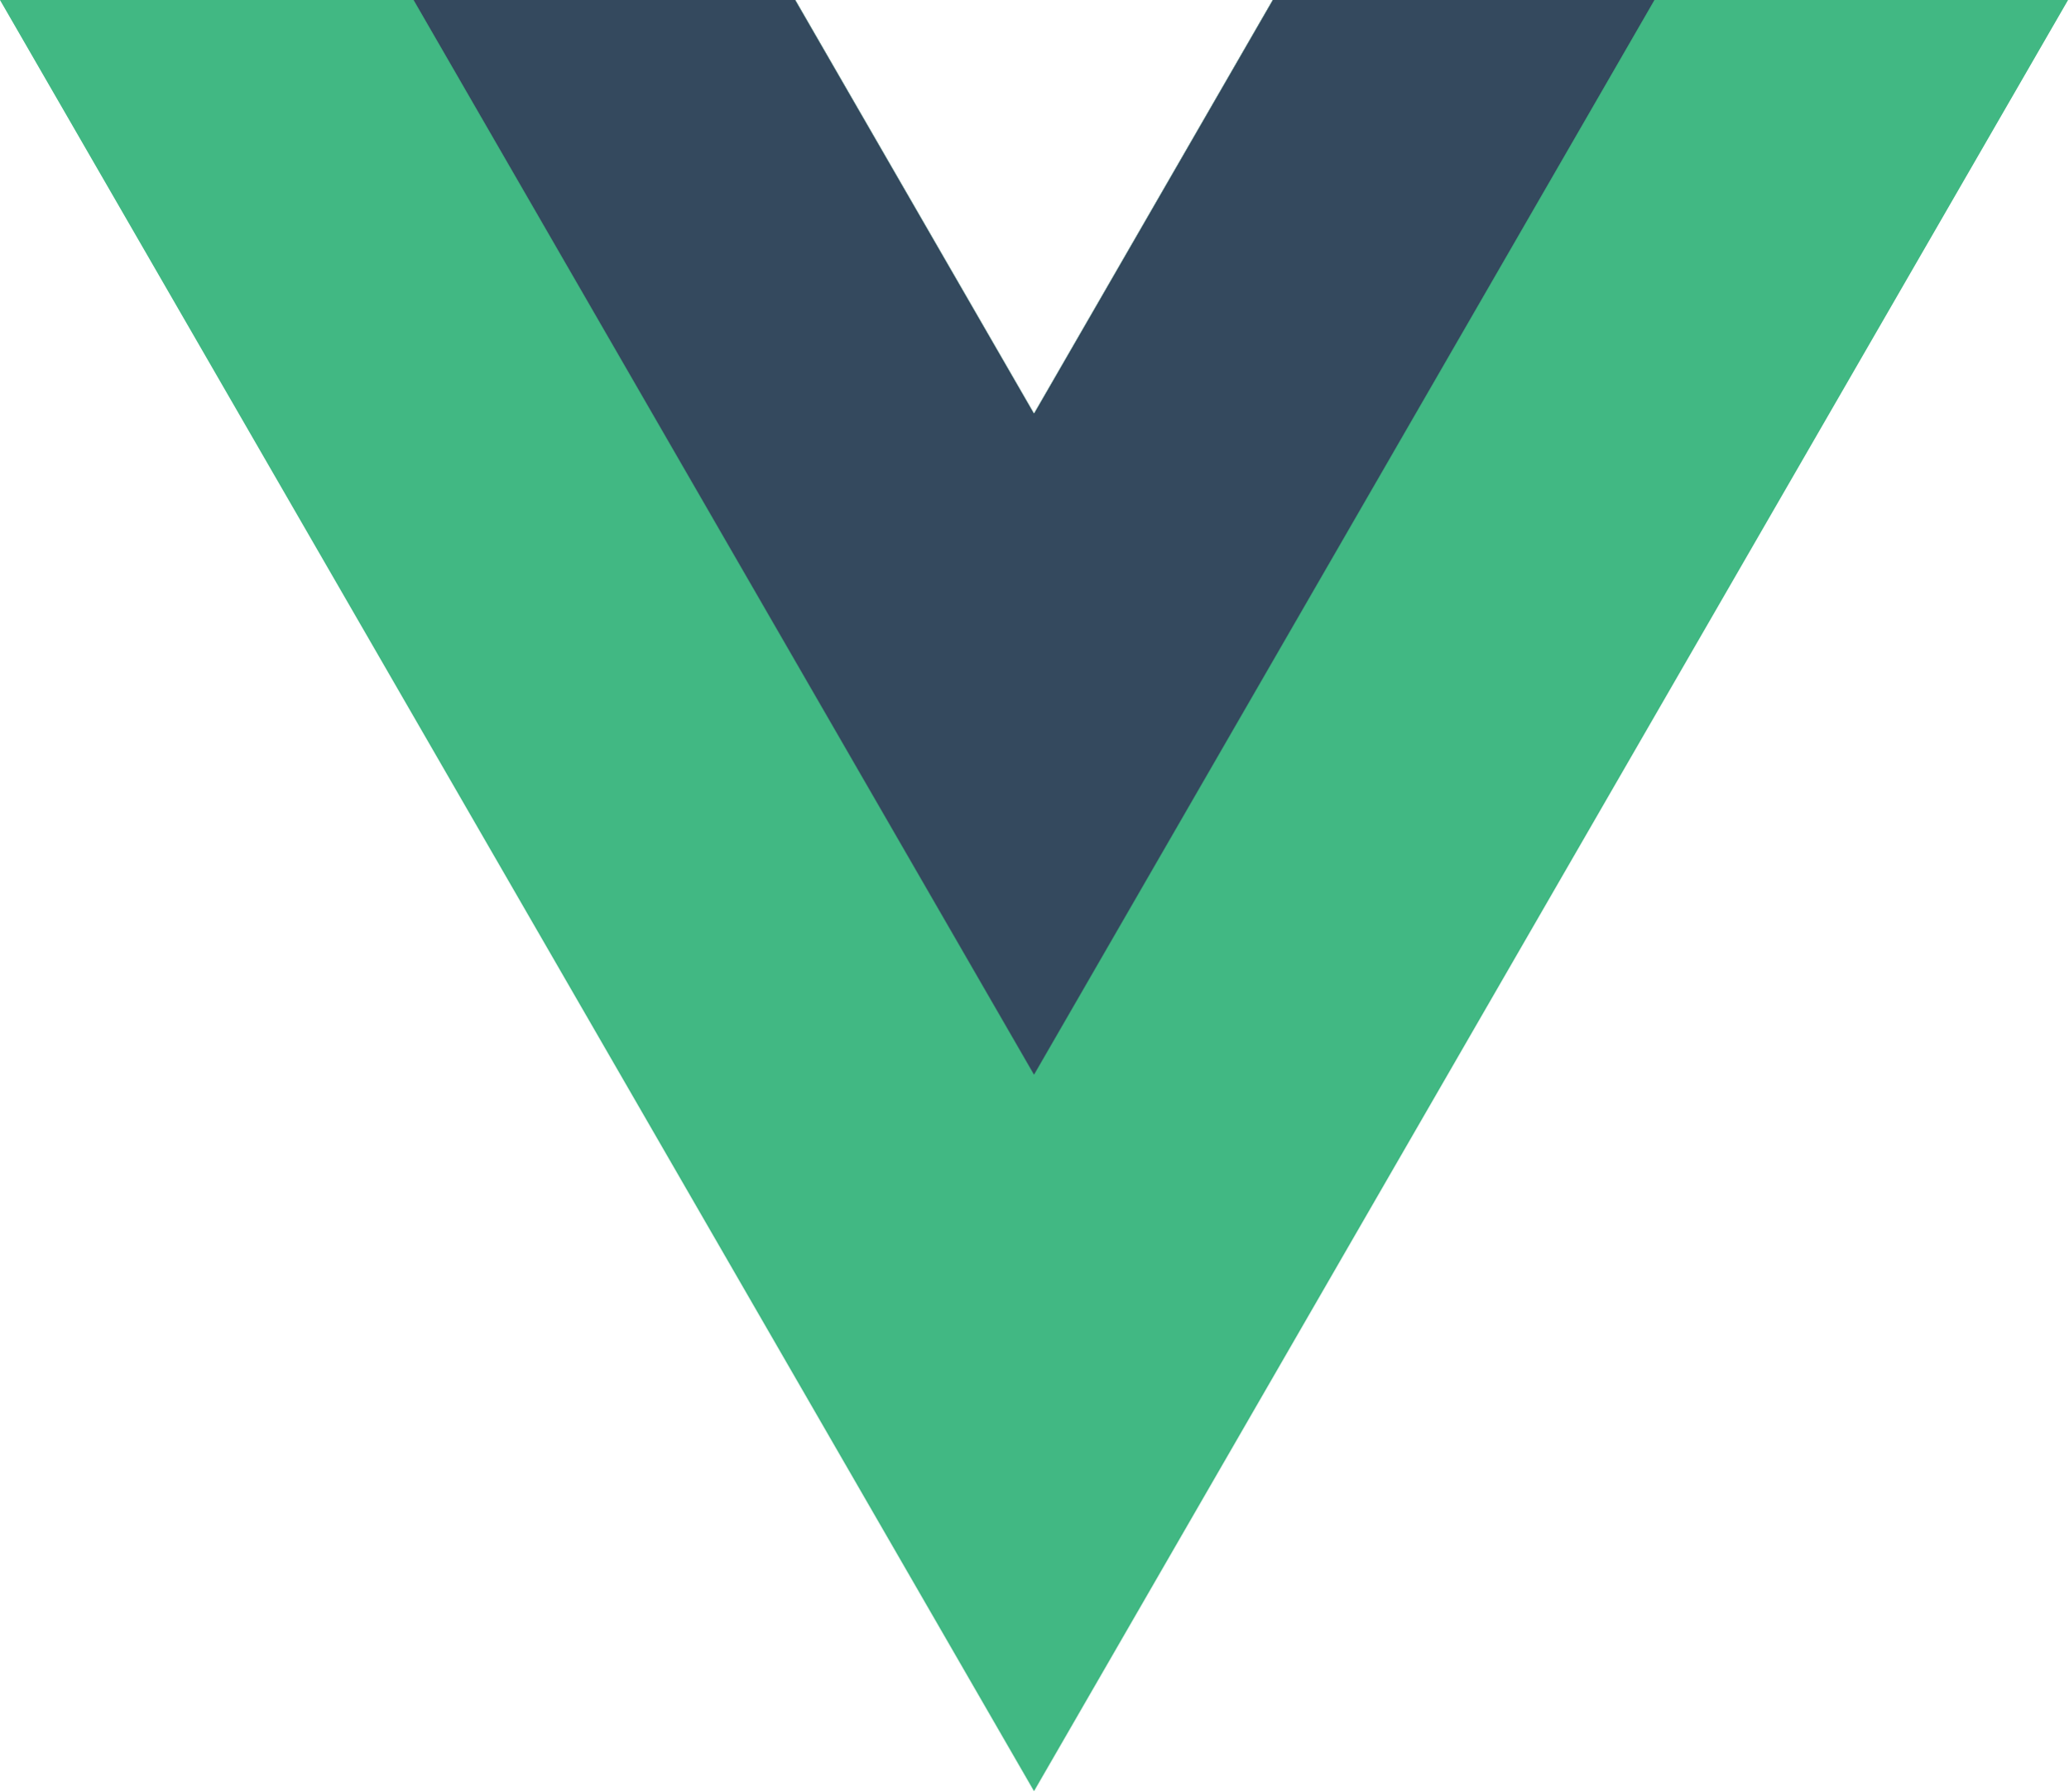
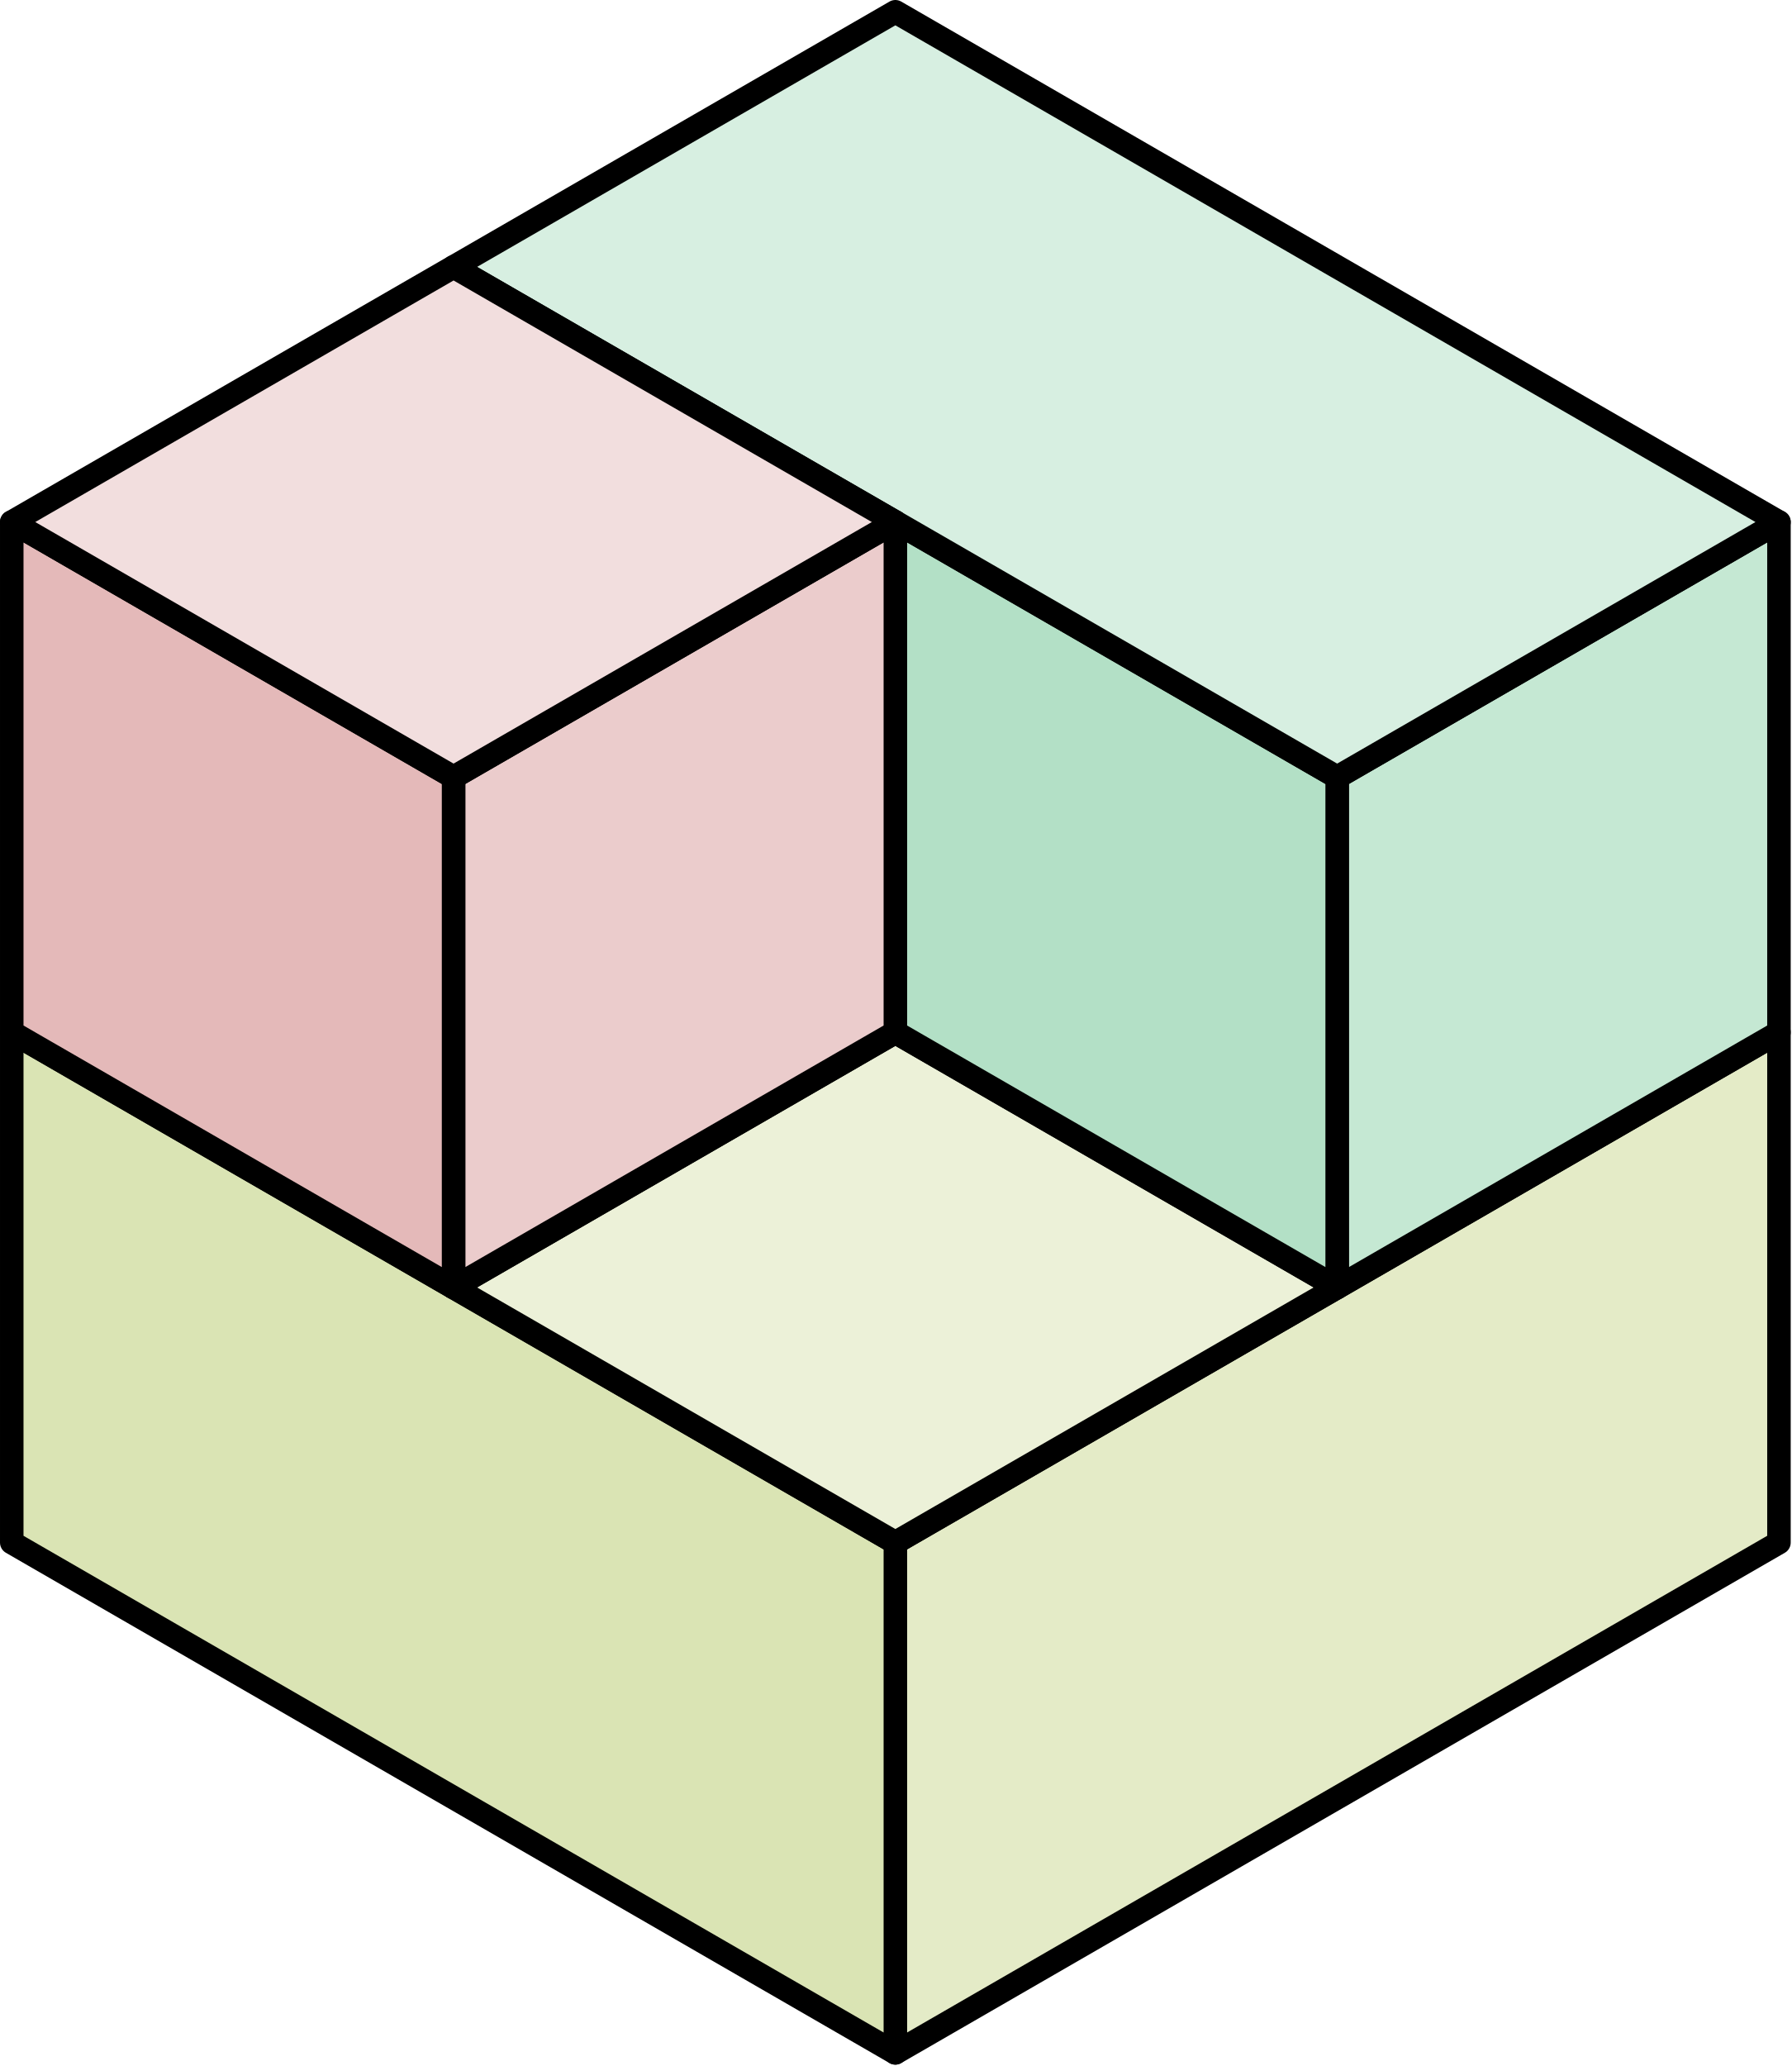
- <svg xmlns="http://www.w3.org/2000/svg" viewBox="0 0 261.76 226.69">
-   <path d="M161.096.001l-30.225 52.351L100.647.001H-.005l130.877 226.688L261.749.001z" fill="#41b883" />
-   <path d="M161.096.001l-30.225 52.351L100.647.001H52.346l78.526 136.01L209.398.001z" fill="#34495e" />
+ <svg xmlns="http://www.w3.org/2000/svg" width="100%" height="100%" viewBox="0 0 635 732" version="1.1" xml:space="preserve" style="fill-rule:evenodd;clip-rule:evenodd;stroke-linecap:round;stroke-linejoin:round;stroke-miterlimit:1.5;">
+   <path d="M630.461,546.55l-313.147,180.795l-0,-180.795l156.577,-90.397l156.57,-90.398l-0,180.795Z" style="fill:#e4ebc7;stroke:#000;stroke-width:8.33px;" />
+   <path d="M4.167,546.55l-0,-180.795l156.576,90.399l156.571,90.396l-0,180.795l-313.147,-180.795Z" style="fill:#dae4b4;stroke:#000;stroke-width:8.33px;" />
+   <path d="M160.744,456.153l156.57,-90.398l156.577,90.398l-156.577,90.397l-156.57,-90.397Z" style="fill:#ecf1d8;stroke:#000;stroke-width:8.33px;" />
+   <path d="M630.461,184.962l-0,180.793l-156.57,90.398l-0,-180.795l156.57,-90.396Z" style="fill:#c5e8d3;stroke:#000;stroke-width:8.33px;" />
+   <path d="M473.891,456.153l-156.577,-90.398l0,-180.794l156.577,90.397l-0,180.795Z" style="fill:#b3e0c6;stroke:#000;stroke-width:8.33px;" />
+   <path d="M630.461,184.962l-156.57,90.396l-156.577,-90.396l-156.57,-90.397l156.57,-90.398l313.147,180.795Z" style="fill:#d7efe1;stroke:#000;stroke-width:8.33px;" />
+   <path d="M317.314,184.962l-0,180.793l-156.57,90.398l-0,-180.795l156.57,-90.396Z" style="fill:#ebcccc;stroke:#000;stroke-width:8.33px;" />
+   <path d="M4.167,184.962l156.577,90.396l-0,180.795l-156.577,-90.398l-0,-180.793Z" style="fill:#e4b9b9;stroke:#000;stroke-width:8.33px;" />
+   <path d="M160.744,94.565l156.57,90.396l-156.57,90.397l-156.577,-90.396l156.577,-90.397Z" style="fill:#f2dede;stroke:#000;stroke-width:8.33px;" />
</svg>
